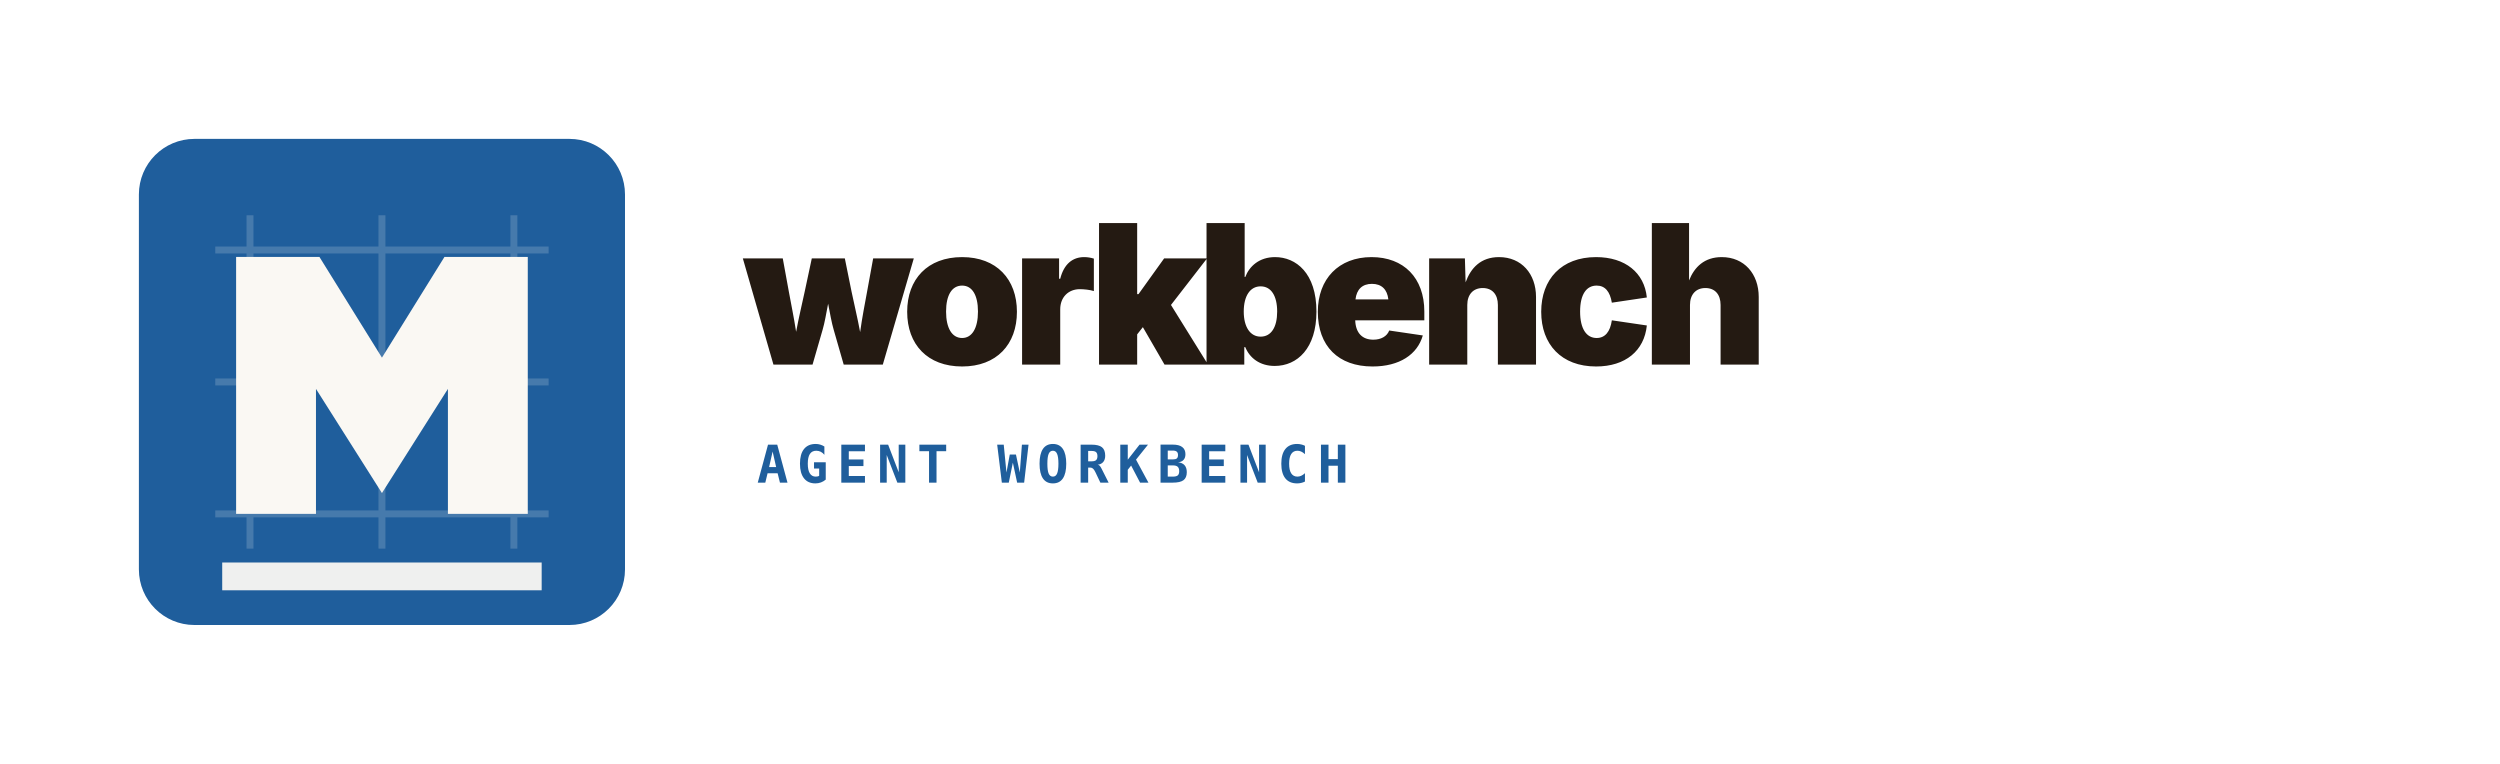
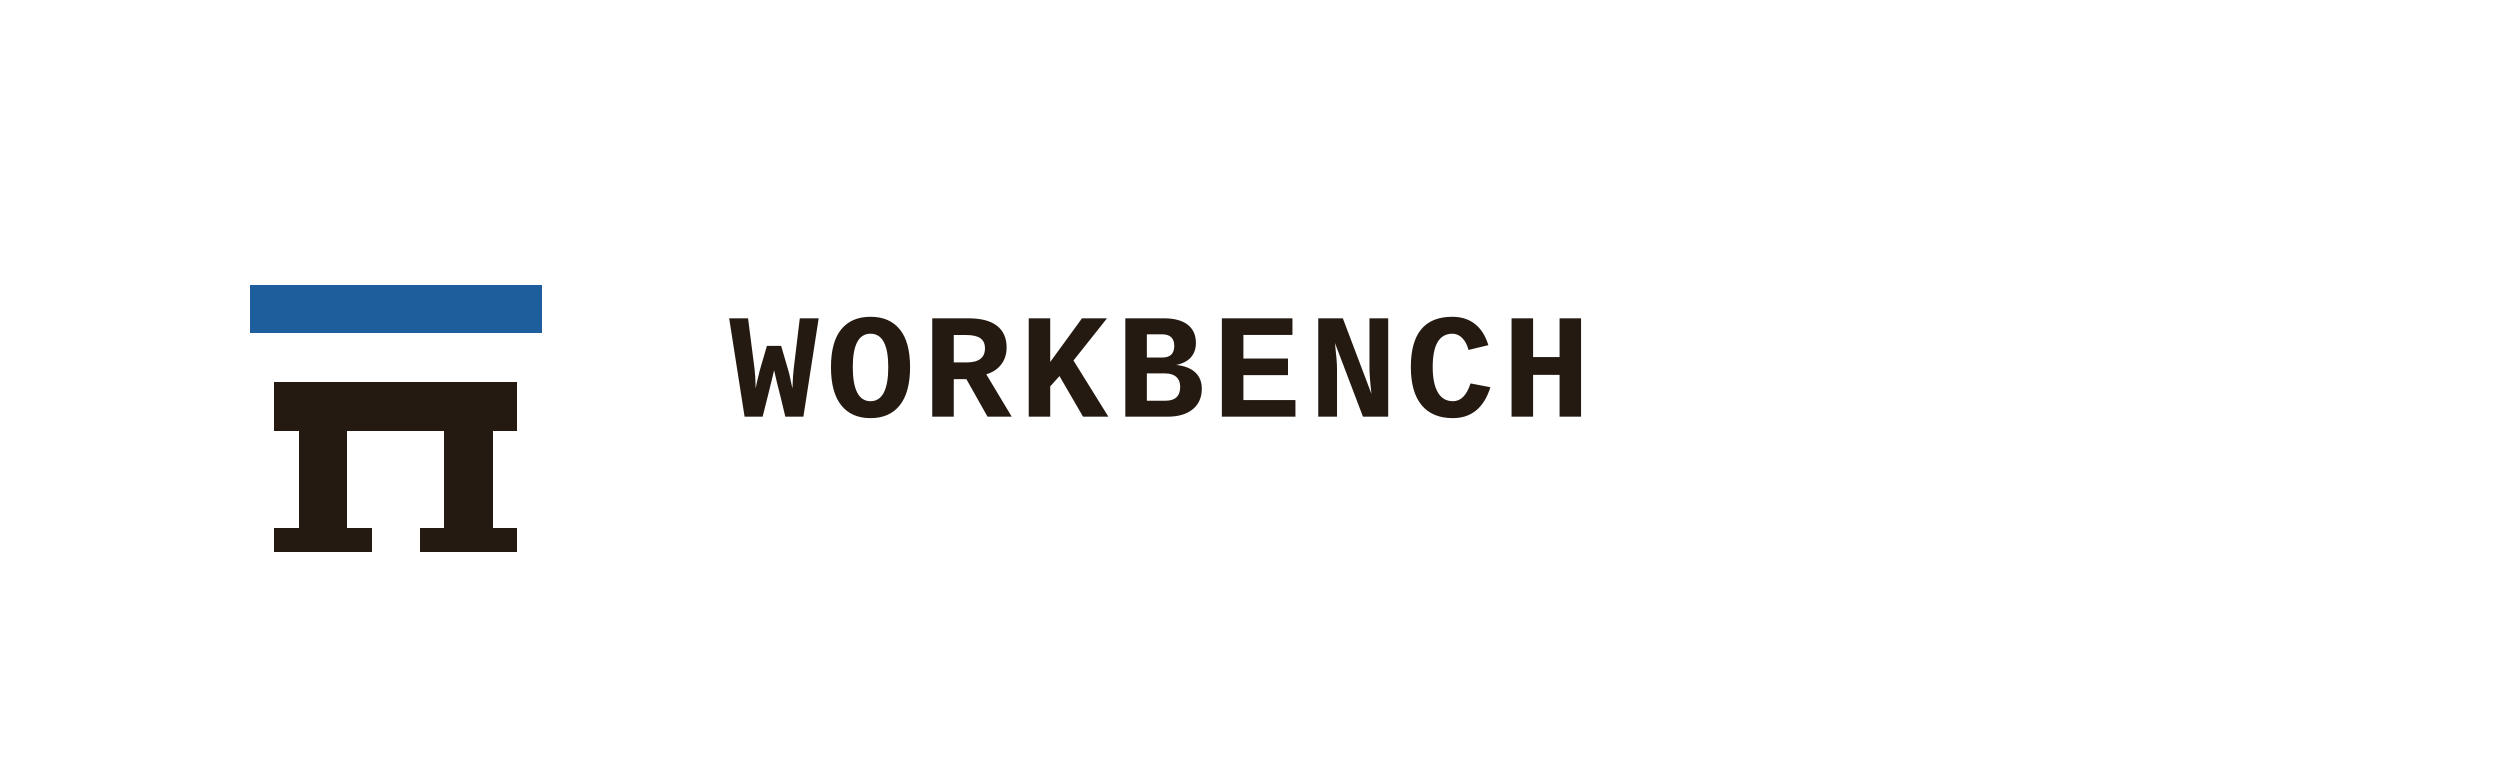
- <svg xmlns="http://www.w3.org/2000/svg" viewBox="0 0 720 220" role="img" aria-labelledby="title desc">
+ <svg xmlns="http://www.w3.org/2000/svg" viewBox="0 0 720 220" role="img" aria-labelledby="title desc" shape-rendering="crispEdges">
+   <style>
+     .bench, .word { fill: #241A12; }
+     @media (prefers-color-scheme: dark) { .bench, .word { fill: #FAF8F3; } }
+   </style>
  <rect width="720" height="220" fill="none" />
-   <g transform="translate(40 40)">
-     <rect width="140" height="140" rx="16" fill="#1F5E9C" />
-     <path d="M22 32h96M22 70h96M22 108h96M32 22v96M70 22v96M108 22v96" stroke="#FAF8F3" stroke-width="2" opacity=".18" />
-     <path d="M28 108V34h24l18 29 18-29h24v74H89V72L70 102 51 72v36H28Z" fill="#FAF8F3" />
-     <path d="M28 126h84" stroke="#FAF8F3" stroke-width="8" stroke-linecap="square" opacity=".95" />
+   <g transform="translate(58 54) scale(7)">
+     <rect x="2" y="4" width="12" height="2" fill="#1F5E9C" />
+     <rect class="bench" x="3" y="8" width="10" height="2" />
+     <rect class="bench" x="4" y="10" width="2" height="4" />
+     <rect class="bench" x="10" y="10" width="2" height="4" />
+     <rect class="bench" x="3" y="14" width="4" height="1" />
+     <rect class="bench" x="9" y="14" width="4" height="1" />
  </g>
-   <g font-family="Inter, -apple-system, BlinkMacSystemFont, 'Segoe UI', sans-serif">
-     <text x="214" y="105" fill="#241A12" font-size="56" font-weight="850" letter-spacing="-3">workbench</text>
-     <text x="218" y="139" fill="#1F5E9C" font-family="Hack, JetBrains Mono, 'SF Mono', ui-monospace, monospace" font-size="15" font-weight="700" letter-spacing="2.5">AGENT WORKBENCH</text>
-   </g>
+   <text class="word" x="210" y="120" font-family="Hack, 'Courier New', ui-monospace, monospace" font-size="43" font-weight="900" letter-spacing="2">WORKBENCH</text>
</svg>
